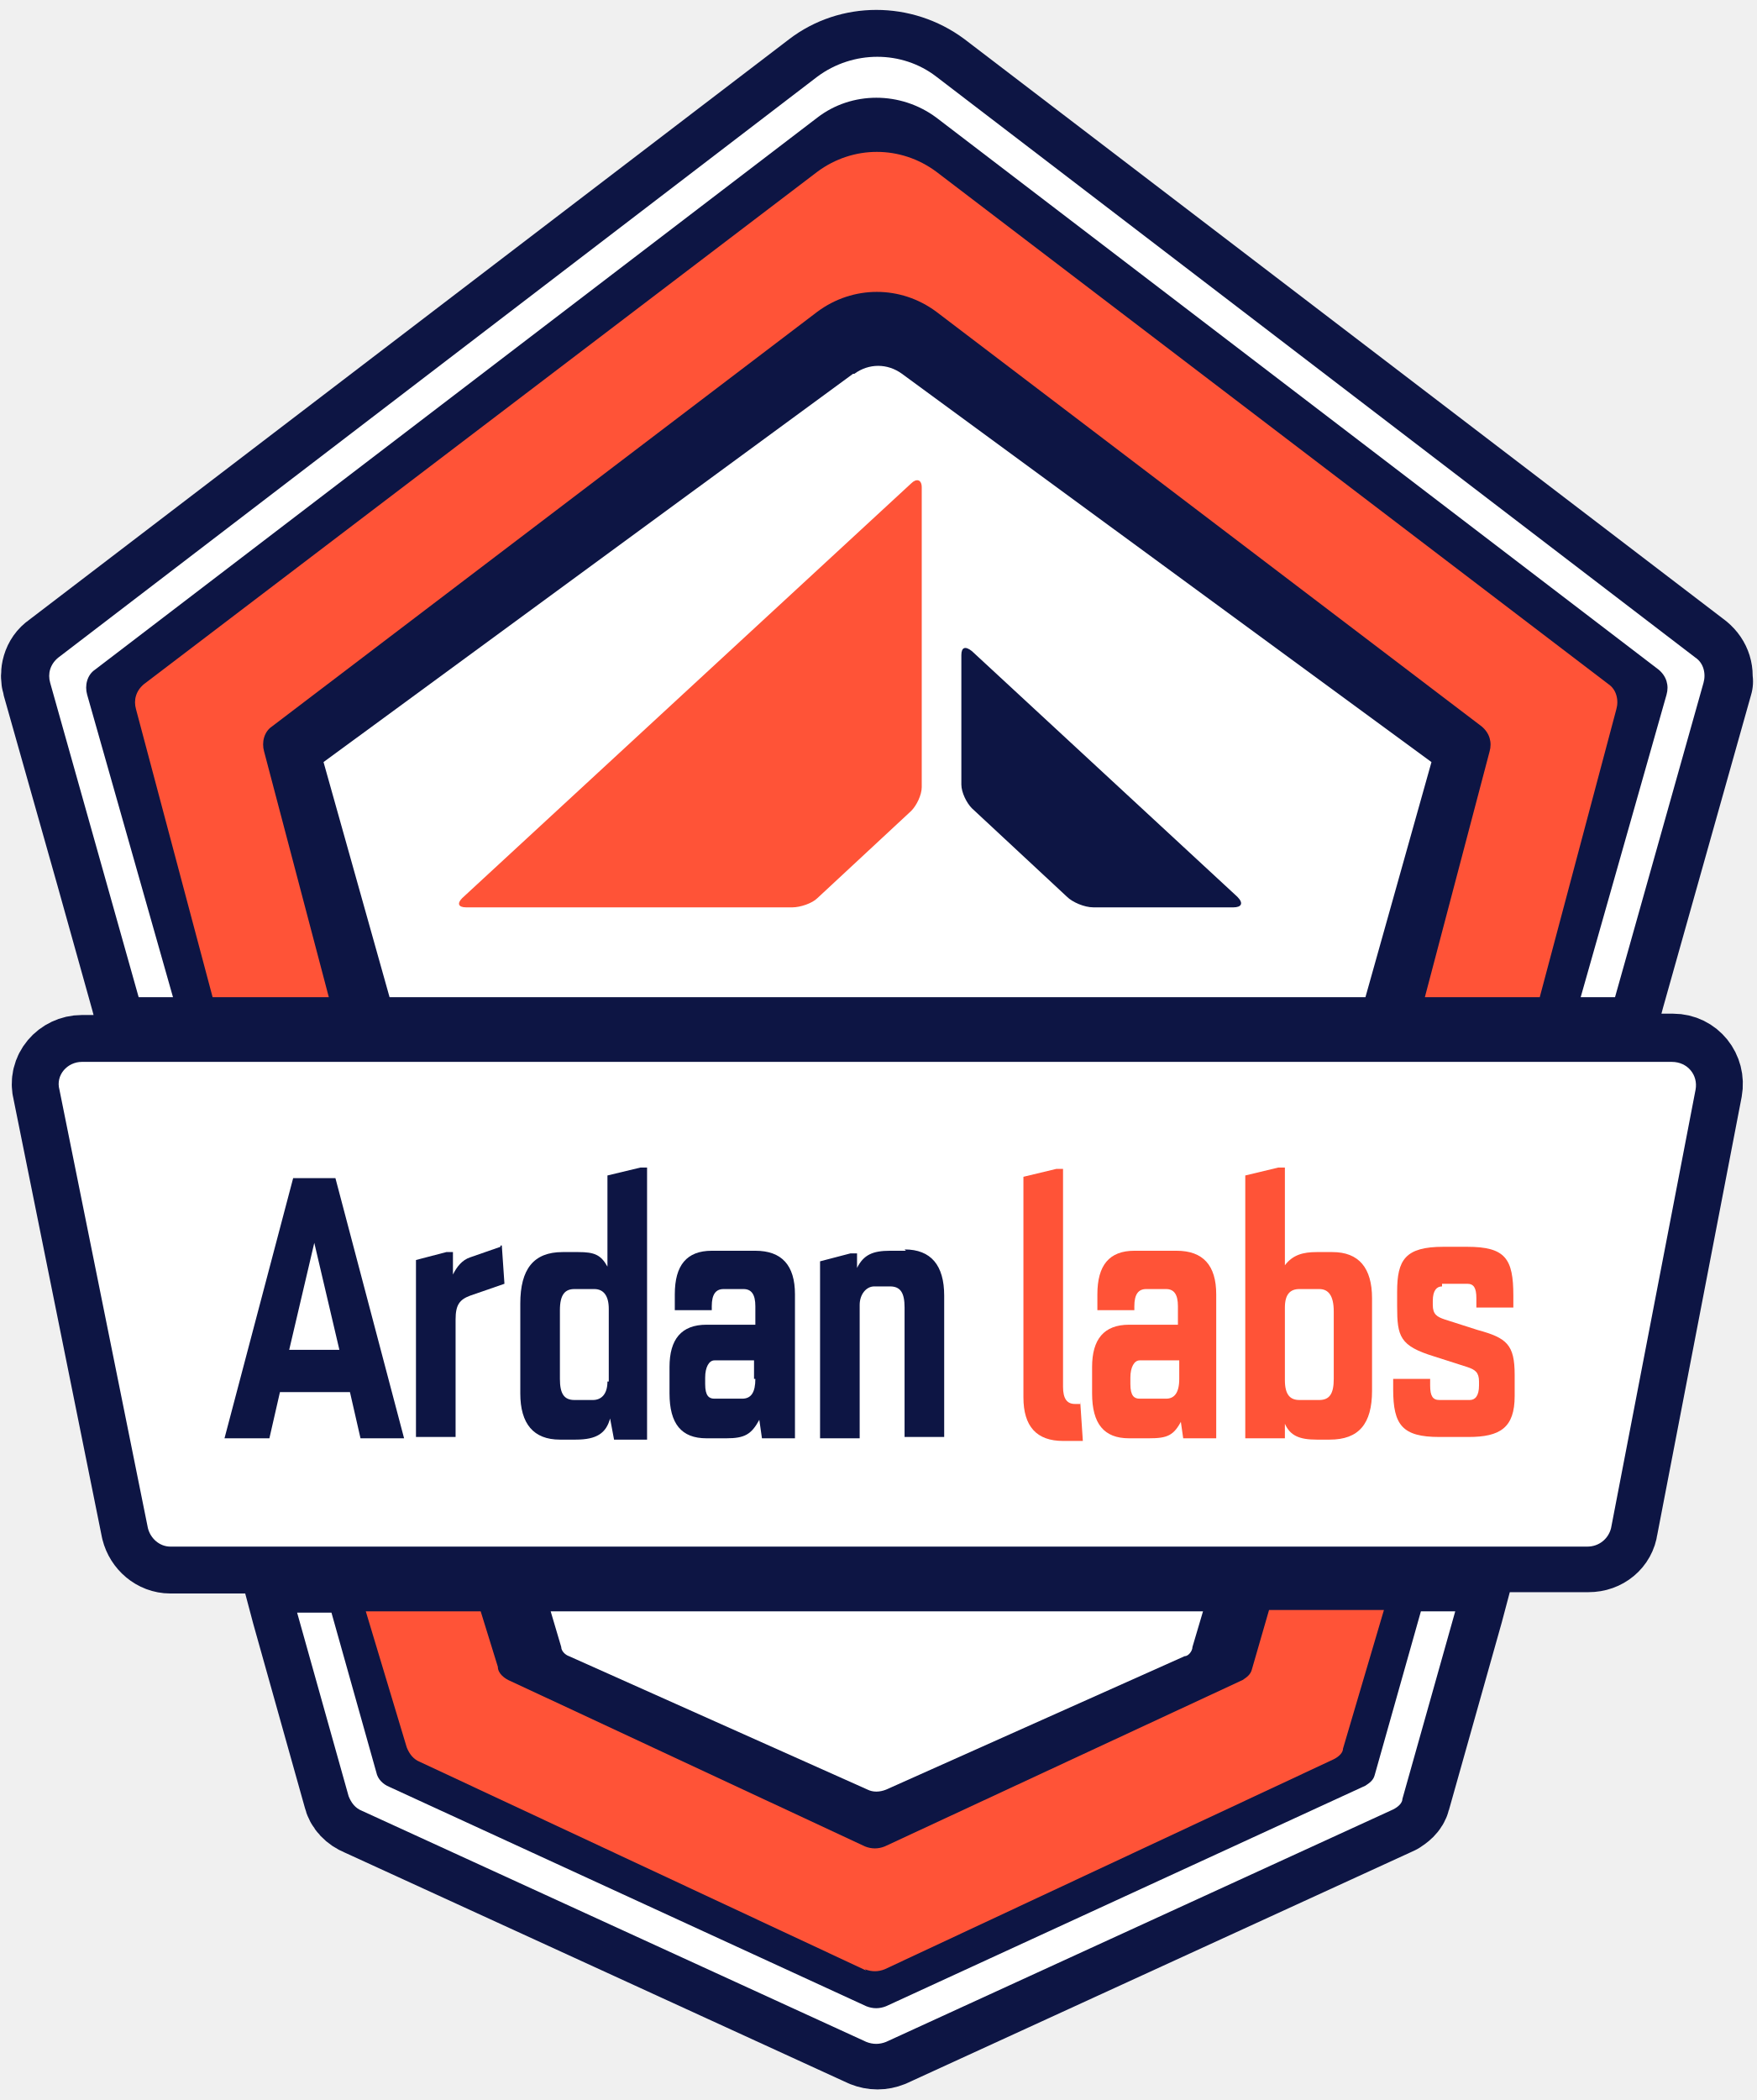
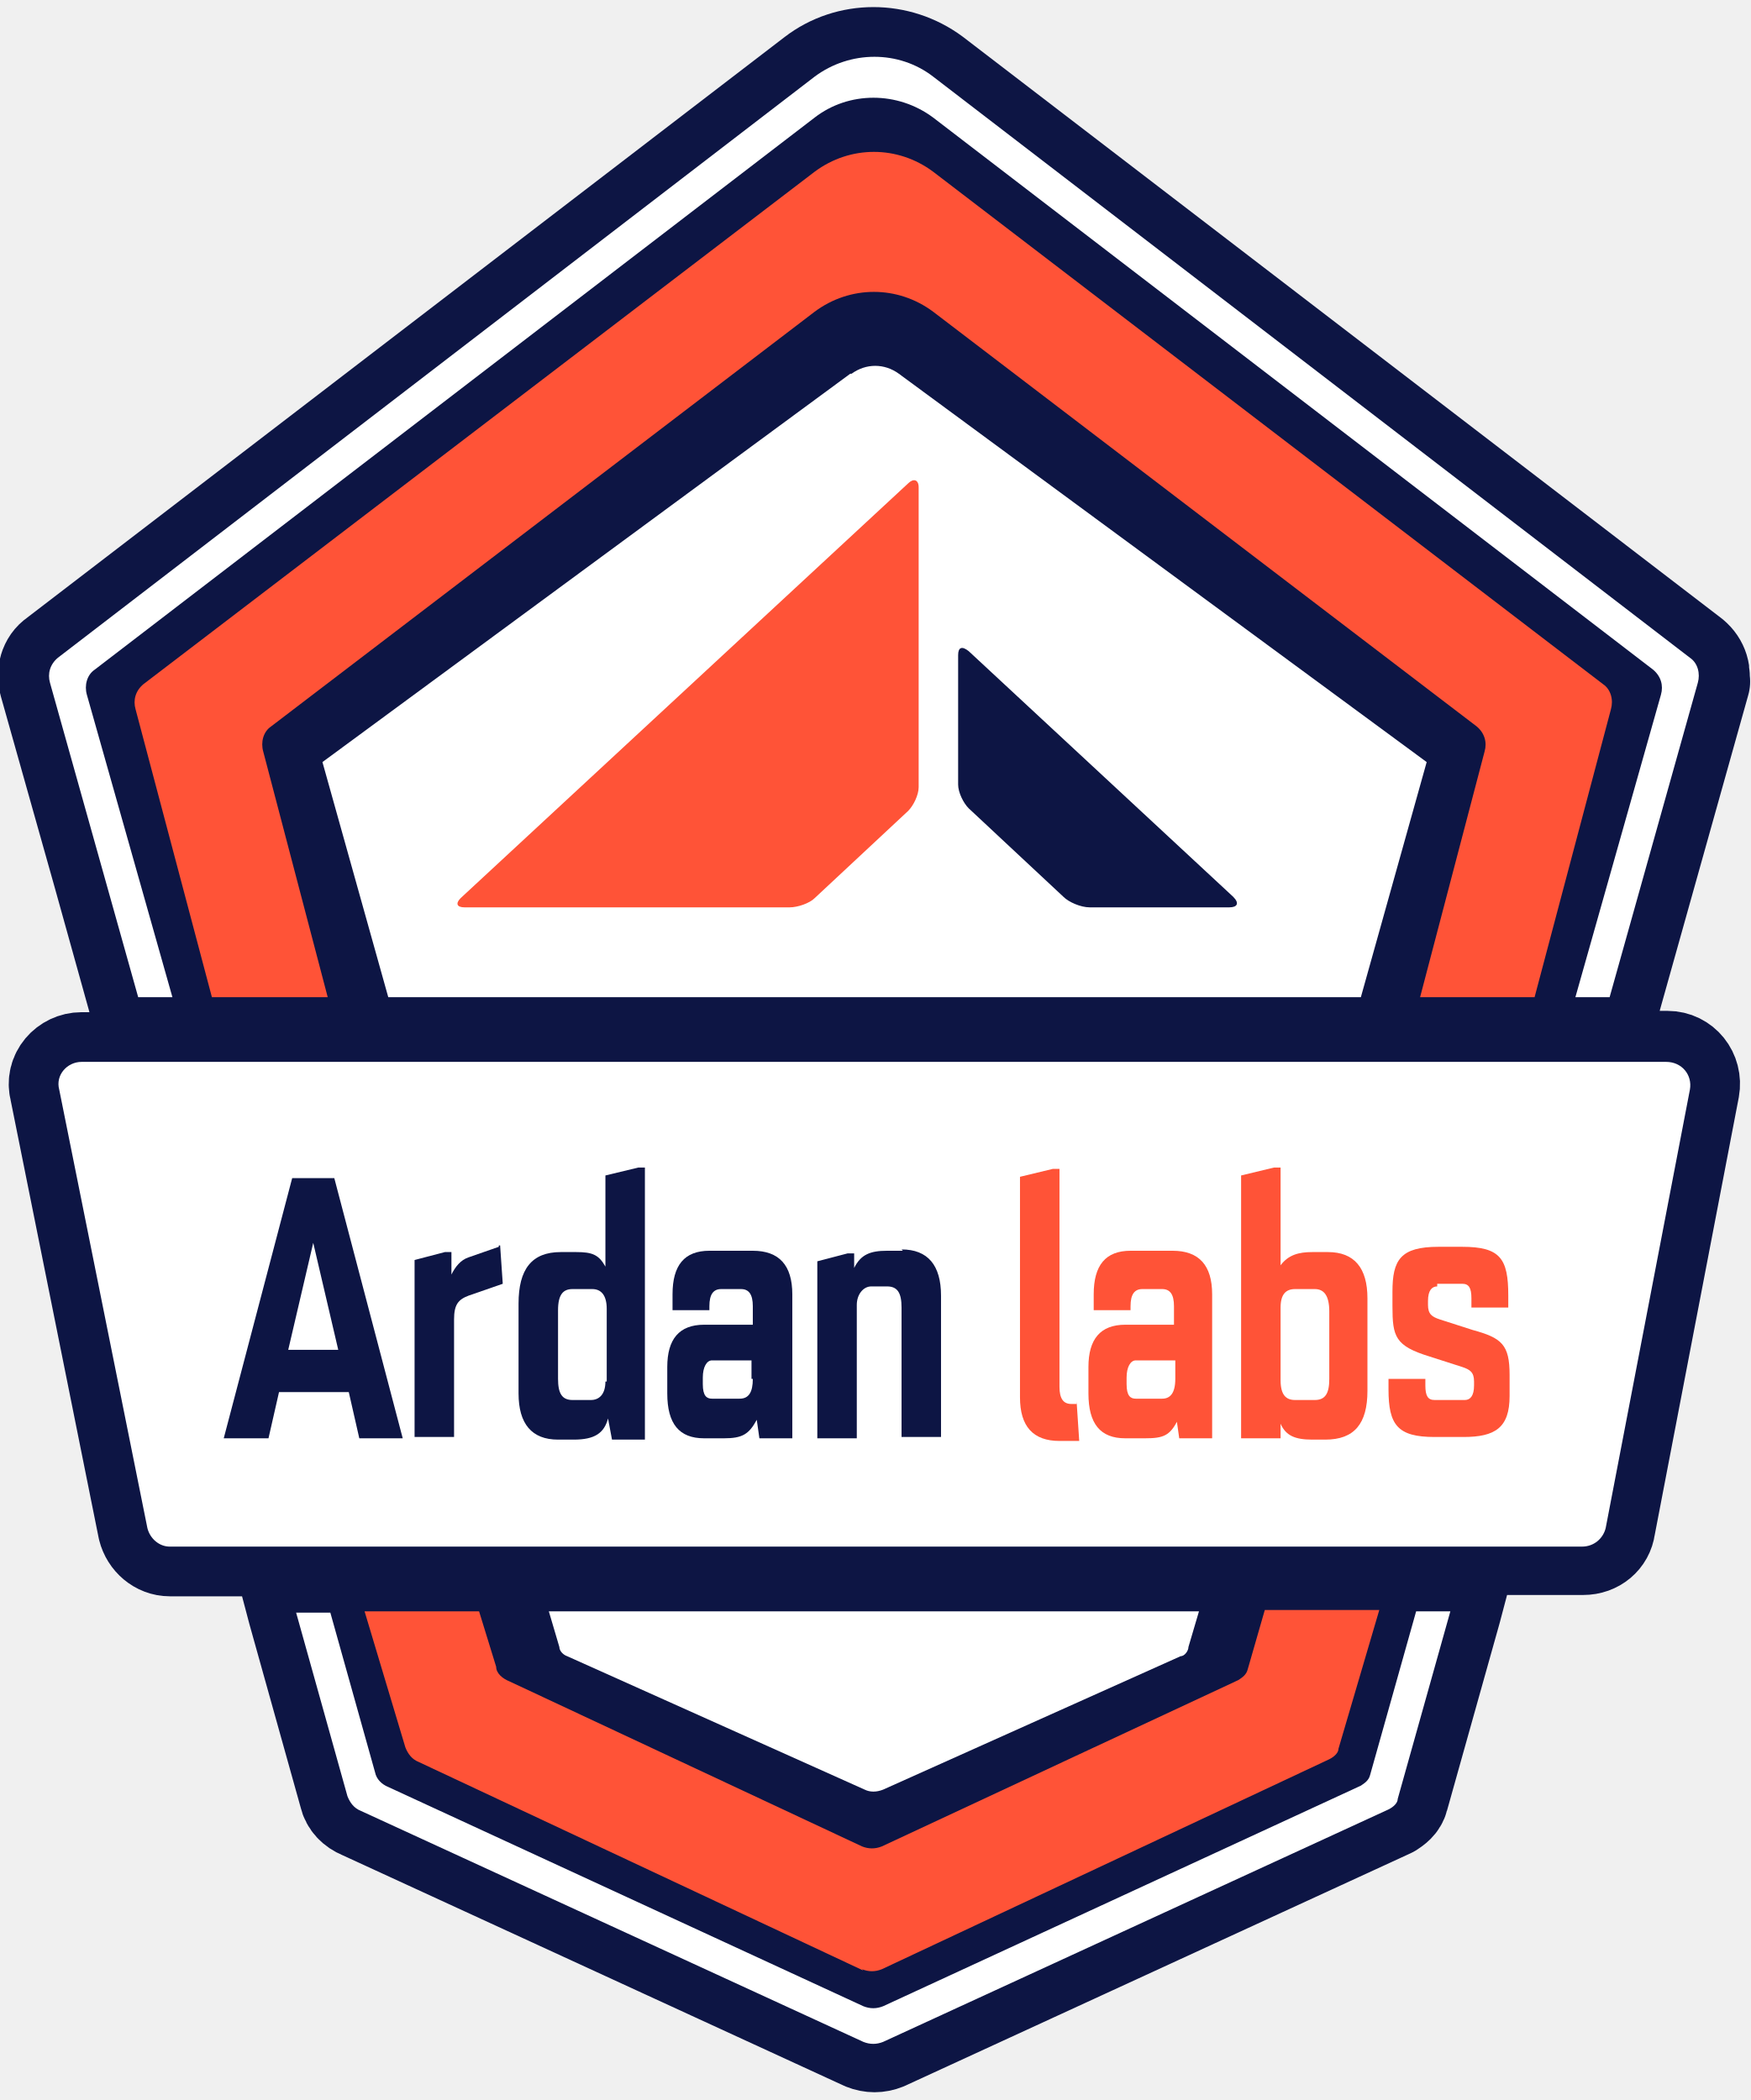
- <svg xmlns="http://www.w3.org/2000/svg" id="Layer_1" version="1.1" viewBox="0 0 133 159">
+ <svg xmlns="http://www.w3.org/2000/svg" width="125" height="150" viewBox="0 0 125 150" fill="none">
+   <g clip-path="url(#clip0_2_400)">
+     <path d="M121.335 48.774C121.523 48.113 121.335 47.453 120.771 46.981L66.635 5.472C64.098 3.585 60.62 3.585 58.177 5.472L4.041 46.981C3.477 47.358 3.289 48.113 3.477 48.774L7.331 62.453L9.774 71.226L10.996 75.849H5.827C4.793 75.849 3.947 76.793 4.229 77.83L10.526 109.151C10.714 109.906 11.372 110.472 12.124 110.472H20.019L21.241 115.094L24.906 128.208C25 128.679 25.376 129.057 25.846 129.245L61.748 145.755C62.218 145.943 62.688 145.943 63.158 145.755L99.248 129.151C99.53 128.962 99.812 128.774 99.906 128.396L103.665 115L104.887 110.377H113.064C113.91 110.377 114.568 109.811 114.662 109.057L120.677 77.736C120.865 76.698 120.113 75.755 119.079 75.755H113.91L115.132 71.132L121.429 48.679L121.335 48.774Z" fill="#0D1544" stroke="#0D1544" style="fill:#0D1544;fill:color(display-p3 0.051 0.082 0.267);fill-opacity:1;stroke:#0D1544;stroke:color(display-p3 0.051 0.082 0.267);stroke-opacity:1;" stroke-width="7.1" stroke-linecap="round" stroke-linejoin="round" />
+     <path d="M114.944 71.226H112.5L118.609 49.623C118.797 48.962 118.609 48.302 118.045 47.83L66.635 8.396C64.098 6.509 60.62 6.509 58.177 8.396L6.767 47.83C6.203 48.208 6.015 48.962 6.203 49.623L12.312 71.226H9.868L3.571 48.774C3.383 48.113 3.571 47.453 4.135 46.981L58.177 5.472C60.714 3.585 64.192 3.585 66.635 5.472L120.677 46.981C121.241 47.358 121.429 48.113 121.241 48.774L114.944 71.226Z" fill="white" style="fill:white;fill-opacity:1;" />
+     <path d="M61.654 145.849L25.752 129.34C25.282 129.151 25 128.774 24.812 128.302L21.147 115.189H23.59L26.786 126.604C26.88 127.075 27.256 127.453 27.726 127.642L61.654 143.302C62.124 143.491 62.594 143.491 63.064 143.302L97.18 127.547C97.462 127.358 97.744 127.17 97.838 126.792L101.128 115.094H103.571L99.812 128.491C99.812 128.774 99.53 129.057 99.154 129.245L63.064 145.849C62.594 146.038 62.124 146.038 61.654 145.849Z" fill="white" style="fill:white;fill-opacity:1;" />
+     <path d="M39.192 115.094L39.944 117.642C39.944 117.925 40.225 118.208 40.508 118.302L61.748 127.83C62.124 128.019 62.594 128.019 63.064 127.83L84.305 118.302C84.586 118.302 84.868 117.925 84.868 117.642L85.62 115.094H39.192Z" fill="white" style="fill:white;fill-opacity:1;" />
+     <path d="M60.714 26.698L23.026 54.434L27.726 71.226H97.18L101.88 54.434L64.192 26.698C63.158 25.943 61.842 25.943 60.808 26.698C60.808 26.698 60.808 26.698 60.714 26.698Z" fill="white" style="fill:white;fill-opacity:1;" />
+     <path d="M79.887 98.491V98.962C79.887 99.811 80.169 100 80.545 100H82.519C83.083 100 83.365 99.623 83.365 98.585V97.264H80.545C80.169 97.264 79.887 97.736 79.887 98.491Z" fill="white" style="fill:white;fill-opacity:1;" />
+     <path d="M93.327 92.076H92.011C91.353 92.076 90.977 92.453 90.977 93.396V98.585C90.977 99.528 91.353 100 92.011 100H93.327C93.985 100 94.361 99.528 94.361 98.491V93.679C94.361 92.547 93.985 92.076 93.327 92.076Z" fill="white" style="fill:white;fill-opacity:1;" />
+     <path d="M20.677 96.415H24.154L22.368 88.774L20.583 96.415H20.677Z" fill="white" style="fill:white;fill-opacity:1;" />
+     <path d="M43.139 93.491C43.139 92.547 42.763 92.076 42.105 92.076H40.789C40.132 92.076 39.756 92.547 39.756 93.585V98.491C39.756 99.623 40.132 100 40.789 100H42.105C42.763 100 43.139 99.623 43.139 98.679V93.491Z" fill="white" style="fill:white;fill-opacity:1;" />
+     <path d="M53.477 97.264H50.658C50.282 97.264 50 97.736 50 98.491V98.962C50 99.811 50.282 100 50.658 100H52.632C53.196 100 53.477 99.623 53.477 98.585V97.264Z" fill="white" style="fill:white;fill-opacity:1;" />
+     <path d="M109.68 71.226H101.41L106.015 53.679C106.203 53.019 106.015 52.358 105.451 51.887L66.635 22.264C64.098 20.377 60.714 20.377 58.177 22.264L19.361 51.887C18.797 52.264 18.609 53.019 18.797 53.679L23.402 71.226H15.132L9.68 50.66C9.492 50 9.68 49.34 10.244 48.868L58.177 12.264C60.714 10.377 64.098 10.377 66.635 12.264L114.474 48.868C115.038 49.245 115.226 50 115.038 50.66L109.586 71.226H109.68Z" fill="#FF5337" style="fill:#FF5337;fill:color(display-p3 1 0.326 0.216);fill-opacity:1;" />
+     <path d="M61.654 140.755L29.887 125.849C29.417 125.66 29.135 125.283 28.947 124.811L26.034 115.094H34.211L35.432 119.057C35.432 119.528 35.902 119.906 36.372 120.094L61.56 131.887C62.03 132.075 62.5 132.075 62.97 131.887L88.44 120C88.722 119.811 89.004 119.623 89.098 119.245L90.32 115H98.496L95.583 124.906C95.583 125.189 95.301 125.472 94.925 125.66L62.97 140.66C62.5 140.849 62.03 140.849 61.56 140.66L61.654 140.755Z" fill="#FF5337" style="fill:#FF5337;fill:color(display-p3 1 0.326 0.216);fill-opacity:1;" />
+     <path d="M33.271 64.811H56.391C56.955 64.811 57.801 64.528 58.177 64.151L64.85 57.925C65.226 57.547 65.602 56.792 65.602 56.226V34.811C65.602 34.245 65.226 34.151 64.85 34.528L32.895 64.151C32.519 64.528 32.613 64.811 33.177 64.811H33.271Z" fill="#FF5337" style="fill:#FF5337;fill:color(display-p3 1 0.326 0.216);fill-opacity:1;" />
+     <path d="M77.82 64.811H87.782C88.346 64.811 88.534 64.528 88.064 64.057L69.173 46.509C68.703 46.132 68.421 46.226 68.421 46.792V56.038C68.421 56.604 68.797 57.358 69.173 57.736L75.94 64.057C76.316 64.434 77.162 64.811 77.82 64.811Z" fill="#0D1544" style="fill:#0D1544;fill:color(display-p3 0.051 0.082 0.267);fill-opacity:1;" />
+     <path d="M118.985 75.849H5.827C4.793 75.849 3.947 76.793 4.229 77.83L10.526 109.151C10.714 109.906 11.372 110.472 12.124 110.472H112.97C113.816 110.472 114.474 109.906 114.662 109.151L120.677 77.83C120.865 76.793 120.113 75.849 118.985 75.849Z" fill="white" style="fill:white;fill-opacity:1;" />
+     <path d="M76.88 100.094L77.068 102.925H75.658C73.778 102.925 72.838 101.887 72.838 99.811V84.057L75.188 83.491H75.658V99.057C75.658 99.906 75.94 100.283 76.504 100.283H76.88V100.094Z" fill="#FF5337" style="fill:#FF5337;fill:color(display-p3 1 0.326 0.216);fill-opacity:1;" />
+     <path d="M84.117 101.415C83.553 102.547 83.083 102.736 81.767 102.736H80.357C78.572 102.736 77.726 101.698 77.726 99.528V97.641C77.726 95.66 78.572 94.623 80.357 94.623H83.835V93.302C83.835 92.453 83.553 92.076 82.989 92.076H81.579C81.015 92.076 80.733 92.453 80.733 93.302V93.585H78.102V92.453C78.102 90.377 78.947 89.34 80.733 89.34H83.741C85.62 89.34 86.56 90.377 86.56 92.453V102.736H84.21L84.023 101.415C84.023 101.415 84.023 101.415 84.117 101.415ZM82.989 99.906C83.553 99.906 83.929 99.528 83.929 98.491V97.17H81.109C80.733 97.17 80.451 97.641 80.451 98.396V98.868C80.451 99.717 80.733 99.906 81.109 99.906H83.083H82.989Z" fill="#FF5337" style="fill:#FF5337;fill:color(display-p3 1 0.326 0.216);fill-opacity:1;" />
+     <path d="M91.447 101.604V102.736H88.628V83.962L90.977 83.396H91.447V90.377C92.011 89.623 92.763 89.434 93.703 89.434H94.831C96.71 89.434 97.65 90.566 97.65 92.736V99.34C97.65 101.698 96.71 102.83 94.643 102.83H93.703C92.481 102.83 91.823 102.547 91.447 101.698V101.604ZM91.447 98.585C91.447 99.623 91.823 100 92.481 100H93.891C94.643 100 94.925 99.528 94.925 98.491V93.679C94.925 92.547 94.549 92.076 93.891 92.076H92.481C91.823 92.076 91.447 92.453 91.447 93.396V98.679V98.585Z" fill="#FF5337" style="fill:#FF5337;fill:color(display-p3 1 0.326 0.216);fill-opacity:1;" />
+     <path d="M102.632 91.887C102.256 91.887 101.974 92.17 101.974 92.924V93.208C101.974 93.868 102.256 94.057 102.82 94.245L105.169 95C107.237 95.566 107.801 96.038 107.801 98.208V99.717C107.801 101.981 106.767 102.642 104.511 102.642H102.444C99.812 102.642 99.154 101.792 99.154 99.245V98.491H101.786V98.962C101.786 99.717 101.974 100 102.444 100H104.605C104.981 100 105.263 99.717 105.263 98.962V98.679C105.263 98.019 104.981 97.83 104.417 97.641L102.068 96.887C99.624 96.132 99.436 95.472 99.436 93.302V92.264C99.436 90 100 89.057 102.726 89.057H104.417C107.143 89.057 107.707 89.906 107.707 92.547V93.396H105.075V92.736C105.075 91.981 104.887 91.698 104.417 91.698H102.632V91.887Z" fill="#FF5337" style="fill:#FF5337;fill:color(display-p3 1 0.326 0.216);fill-opacity:1;" />
+     <path d="M43.233 83.962V90.472C42.763 89.623 42.293 89.434 41.165 89.434H40.038C37.97 89.434 37.03 90.66 37.03 93.113V99.528C37.03 101.698 37.97 102.83 39.85 102.83H40.977C42.481 102.83 43.139 102.358 43.421 101.321L43.703 102.83H46.053V83.396H45.583L43.233 83.962ZM43.233 98.679C43.233 99.623 42.763 100 42.199 100H40.883C40.132 100 39.85 99.528 39.85 98.491V93.585C39.85 92.453 40.226 92.076 40.883 92.076H42.293C42.951 92.076 43.327 92.547 43.327 93.491V98.679H43.233Z" fill="#0D1544" style="fill:#0D1544;fill:color(display-p3 0.051 0.082 0.267);fill-opacity:1;" />
+     <path d="M20.865 84.151L15.977 102.736H19.173L19.925 99.434H24.906L25.658 102.736H28.759L23.872 84.151H20.865ZM20.583 96.415L22.368 88.774L24.154 96.415H20.583Z" fill="#0D1544" style="fill:#0D1544;fill:color(display-p3 0.051 0.082 0.267);fill-opacity:1;" />
+     <path d="M35.62 89.057L33.459 89.811C32.895 90 32.519 90.472 32.237 91.038V89.434H31.767L29.605 90V102.642H32.425V94.245C32.425 93.207 32.707 92.83 33.459 92.547L35.902 91.698L35.714 88.962H35.526H35.62V89.057Z" fill="#0D1544" style="fill:#0D1544;fill:color(display-p3 0.051 0.082 0.267);fill-opacity:1;" />
+     <path d="M53.665 89.34H50.658C48.872 89.34 48.026 90.377 48.026 92.453V93.585H50.658V93.302C50.658 92.453 50.94 92.076 51.504 92.076H52.913C53.477 92.076 53.759 92.453 53.759 93.302V94.623H50.282C48.496 94.623 47.65 95.66 47.65 97.641V99.528C47.65 101.698 48.496 102.736 50.282 102.736H51.692C53.008 102.736 53.477 102.453 54.041 101.415L54.229 102.736H56.579V92.453C56.579 90.377 55.639 89.34 53.759 89.34C53.759 89.34 53.759 89.34 53.665 89.34ZM53.759 98.491C53.759 99.434 53.477 99.906 52.82 99.906H50.846C50.47 99.906 50.188 99.717 50.188 98.868V98.396C50.188 97.641 50.47 97.17 50.846 97.17H53.665V98.491H53.759Z" fill="#0D1544" style="fill:#0D1544;fill:color(display-p3 0.051 0.082 0.267);fill-opacity:1;" />
+     <path d="M64.474 89.34H63.346C62.124 89.34 61.466 89.623 60.996 90.566V89.528H60.526L58.365 90.094V102.736H61.184V93.208C61.184 92.453 61.654 91.887 62.218 91.887H63.346C64.098 91.887 64.38 92.359 64.38 93.396V102.642H67.199V92.547C67.199 90.377 66.259 89.245 64.38 89.245L64.474 89.34Z" fill="#0D1544" style="fill:#0D1544;fill:color(display-p3 0.051 0.082 0.267);fill-opacity:1;" />
+   </g>
  <defs>
-     <style>
-       .st0 {
-         fill: #ff5337;
-       }
- 
-       .st1 {
-         stroke: #0d1544;
-         stroke-linecap: round;
-         stroke-linejoin: round;
-         stroke-width: 7.1px;
-       }
- 
-       .st1, .st2 {
-         fill: #0d1544;
-       }
- 
-       .st3 {
-         fill: #fff;
-       }
-     </style>
+     <clipPath id="clip0_2_400">
+       <rect width="125" height="150" fill="white" style="fill:white;fill-opacity:1;" />
+     </clipPath>
  </defs>
-   <path class="st1" d="M129.1,51.7c.2-.7,0-1.4-.6-1.9L70.9,5.8c-2.7-2-6.4-2-9,0L4.3,49.8c-.6.4-.8,1.2-.6,1.9l4.1,14.5,2.6,9.3,1.3,4.9h-5.5c-1.1,0-2,1-1.7,2.1l6.7,33.2c.2.8.9,1.4,1.7,1.4h8.4l1.3,4.9,3.9,13.9c.1.5.5.9,1,1.1l38.2,17.5c.5.2,1,.2,1.5,0l38.4-17.6c.3-.2.6-.4.7-.8l4-14.2,1.3-4.9h8.7c.9,0,1.6-.6,1.7-1.4l6.4-33.2c.2-1.1-.6-2.1-1.7-2.1h-5.5l1.3-4.9,6.7-23.8h0Z" />
-   <path class="st3" d="M122.3,75.5h-2.6l6.5-22.9c.2-.7,0-1.4-.6-1.9L70.9,8.9c-2.7-2-6.4-2-9,0L7.2,50.7c-.6.4-.8,1.2-.6,1.9l6.5,22.9h-2.6l-6.7-23.8c-.2-.7,0-1.4.6-1.9L61.9,5.8c2.7-2,6.4-2,9,0l57.5,44c.6.4.8,1.2.6,1.9l-6.7,23.8Z" />
-   <path class="st3" d="M65.6,154.6l-38.2-17.5c-.5-.2-.8-.6-1-1.1l-3.9-13.9h2.6l3.4,12.1c.1.5.5.9,1,1.1l36.1,16.6c.5.2,1,.2,1.5,0l36.3-16.7c.3-.2.6-.4.7-.8l3.5-12.4h2.6l-4,14.2c0,.3-.3.6-.7.8l-38.4,17.6c-.5.2-1,.2-1.5,0h0Z" />
-   <path class="st3" d="M41.7,122l.8,2.7c0,.3.3.6.6.7l22.6,10.1c.4.2.9.2,1.4,0l22.6-10.1c.3,0,.6-.4.6-.7l.8-2.7s-49.4,0-49.4,0Z" />
-   <path class="st3" d="M64.6,28.3l-40.1,29.4,5,17.8h73.9l5-17.8-40.1-29.4c-1.1-.8-2.5-.8-3.6,0,0,0,0,0-.1,0Z" />
-   <path class="st3" d="M85,104.4v.5c0,.9.3,1.1.7,1.1h2.1c.6,0,.9-.4.9-1.5v-1.4h-3c-.4,0-.7.5-.7,1.3h0Z" />
-   <path class="st3" d="M99.3,97.6h-1.4c-.7,0-1.1.4-1.1,1.4v5.5c0,1,.4,1.5,1.1,1.5h1.4c.7,0,1.1-.5,1.1-1.6v-5.1c0-1.2-.4-1.7-1.1-1.7Z" />
-   <path class="st3" d="M22,102.2h3.7l-1.9-8.1-1.9,8.1h0Z" />
-   <path class="st3" d="M45.9,99.1c0-1-.4-1.5-1.1-1.5h-1.4c-.7,0-1.1.5-1.1,1.6v5.2c0,1.2.4,1.6,1.1,1.6h1.4c.7,0,1.1-.4,1.1-1.4v-5.5h0Z" />
-   <path class="st3" d="M56.9,103.1h-3c-.4,0-.7.5-.7,1.3v.5c0,.9.3,1.1.7,1.1h2.1c.6,0,.9-.4.9-1.5v-1.4h0Z" />
-   <path class="st0" d="M116.7,75.5h-8.8l4.9-18.6c.2-.7,0-1.4-.6-1.9l-41.3-31.4c-2.7-2-6.3-2-9,0l-41.3,31.4c-.6.4-.8,1.2-.6,1.9l4.9,18.6h-8.8l-5.8-21.8c-.2-.7,0-1.4.6-1.9L61.9,13c2.7-2,6.3-2,9,0l50.9,38.8c.6.4.8,1.2.6,1.9l-5.8,21.8h0Z" />
-   <path class="st0" d="M65.6,149.2l-33.8-15.8c-.5-.2-.8-.6-1-1.1l-3.1-10.3h8.7l1.3,4.2c0,.5.5.9,1,1.1l26.8,12.5c.5.2,1,.2,1.5,0l27.1-12.6c.3-.2.6-.4.7-.8l1.3-4.5h8.7l-3.1,10.5c0,.3-.3.6-.7.8l-34,15.9c-.5.2-1,.2-1.5,0h0Z" />
-   <path class="st0" d="M35.4,68.7h24.6c.6,0,1.5-.3,1.9-.7l7.1-6.6c.4-.4.8-1.2.8-1.8v-22.7c0-.6-.4-.7-.8-.3l-34,31.4c-.4.4-.3.7.3.7h.1Z" />
-   <path class="st2" d="M82.8,68.7h10.6c.6,0,.8-.3.3-.8l-20.1-18.6c-.5-.4-.8-.3-.8.3v9.8c0,.6.4,1.4.8,1.8l7.2,6.7c.4.4,1.3.8,2,.8Z" />
-   <path class="st3" d="M126.6,80.4H6.2c-1.1,0-2,1-1.7,2.1l6.7,33.2c.2.8.9,1.4,1.7,1.4h107.3c.9,0,1.6-.6,1.8-1.4l6.4-33.2c.2-1.1-.6-2.1-1.8-2.1Z" />
-   <path class="st0" d="M81.8,106.1l.2,3h-1.5c-2,0-3-1.1-3-3.3v-16.7l2.5-.6h.5v16.5c0,.9.3,1.3.9,1.3h.4v-.2Z" />
-   <path class="st0" d="M89.5,107.5c-.6,1.2-1.1,1.4-2.5,1.4h-1.5c-1.9,0-2.8-1.1-2.8-3.4v-2c0-2.1.9-3.2,2.8-3.2h3.7v-1.4c0-.9-.3-1.3-.9-1.3h-1.5c-.6,0-.9.4-.9,1.3v.3h-2.8v-1.2c0-2.2.9-3.3,2.8-3.3h3.2c2,0,3,1.1,3,3.3v10.9h-2.5l-.2-1.4s0,0,.1,0ZM88.3,105.9c.6,0,1-.4,1-1.5v-1.4h-3c-.4,0-.7.5-.7,1.3v.5c0,.9.3,1.1.7,1.1h2.1,0Z" />
-   <path class="st0" d="M97.3,107.7v1.2h-3v-19.9l2.5-.6h.5v7.4c.6-.8,1.4-1,2.4-1h1.2c2,0,3,1.2,3,3.5v7c0,2.5-1,3.7-3.2,3.7h-1c-1.3,0-2-.3-2.4-1.2h0ZM97.3,104.5c0,1.1.4,1.5,1.1,1.5h1.5c.8,0,1.1-.5,1.1-1.6v-5.1c0-1.2-.4-1.7-1.1-1.7h-1.5c-.7,0-1.1.4-1.1,1.4v5.6h0Z" />
-   <path class="st0" d="M109.2,97.4c-.4,0-.7.3-.7,1.1v.3c0,.7.3.9.9,1.1l2.5.8c2.2.6,2.8,1.1,2.8,3.4v1.6c0,2.4-1.1,3.1-3.5,3.1h-2.2c-2.8,0-3.5-.9-3.5-3.6v-.8h2.8v.5c0,.8.2,1.1.7,1.1h2.3c.4,0,.7-.3.7-1.1v-.3c0-.7-.3-.9-.9-1.1l-2.5-.8c-2.6-.8-2.8-1.5-2.8-3.8v-1.1c0-2.4.6-3.4,3.5-3.4h1.8c2.9,0,3.5.9,3.5,3.7v.9h-2.8v-.7c0-.8-.2-1.1-.7-1.1h-1.9s0,.2,0,.2Z" />
-   <path class="st2" d="M46,89v6.9c-.5-.9-1-1.1-2.2-1.1h-1.2c-2.2,0-3.2,1.3-3.2,3.9v6.8c0,2.3,1,3.5,3,3.5h1.2c1.6,0,2.3-.5,2.6-1.6l.3,1.6h2.5v-20.6h-.5l-2.5.6h0ZM46,104.6c0,1-.5,1.4-1.1,1.4h-1.4c-.8,0-1.1-.5-1.1-1.6v-5.2c0-1.2.4-1.6,1.1-1.6h1.5c.7,0,1.1.5,1.1,1.5v5.5h0Z" />
-   <path class="st2" d="M22.2,89.2l-5.2,19.7h3.4l.8-3.5h5.3l.8,3.5h3.3l-5.2-19.7h-3.2,0ZM21.9,102.2l1.9-8.1,1.9,8.1h-3.8Z" />
-   <path class="st2" d="M37.9,94.4l-2.3.8c-.6.2-1,.7-1.3,1.3v-1.7h-.5l-2.3.6v13.4h3v-8.9c0-1.1.3-1.5,1.1-1.8l2.6-.9-.2-2.9h-.2.1Z" />
-   <path class="st2" d="M57.1,94.7h-3.2c-1.9,0-2.8,1.1-2.8,3.3v1.2h2.8v-.3c0-.9.3-1.3.9-1.3h1.5c.6,0,.9.4.9,1.3v1.4h-3.7c-1.9,0-2.8,1.1-2.8,3.2v2c0,2.3.9,3.4,2.8,3.4h1.5c1.4,0,1.9-.3,2.5-1.4l.2,1.4h2.5v-10.9c0-2.2-1-3.3-3-3.3,0,0,0,0-.1,0ZM57.2,104.4c0,1-.3,1.5-1,1.5h-2.1c-.4,0-.7-.2-.7-1.1v-.5c0-.8.3-1.3.7-1.3h3v1.4h0Z" />
-   <path class="st2" d="M68.6,94.7h-1.2c-1.3,0-2,.3-2.5,1.3v-1.1h-.5l-2.3.6v13.4h3v-10.1c0-.8.5-1.4,1.1-1.4h1.2c.8,0,1.1.5,1.1,1.6v9.8h3v-10.7c0-2.3-1-3.5-3-3.5h0Z" />
</svg>
